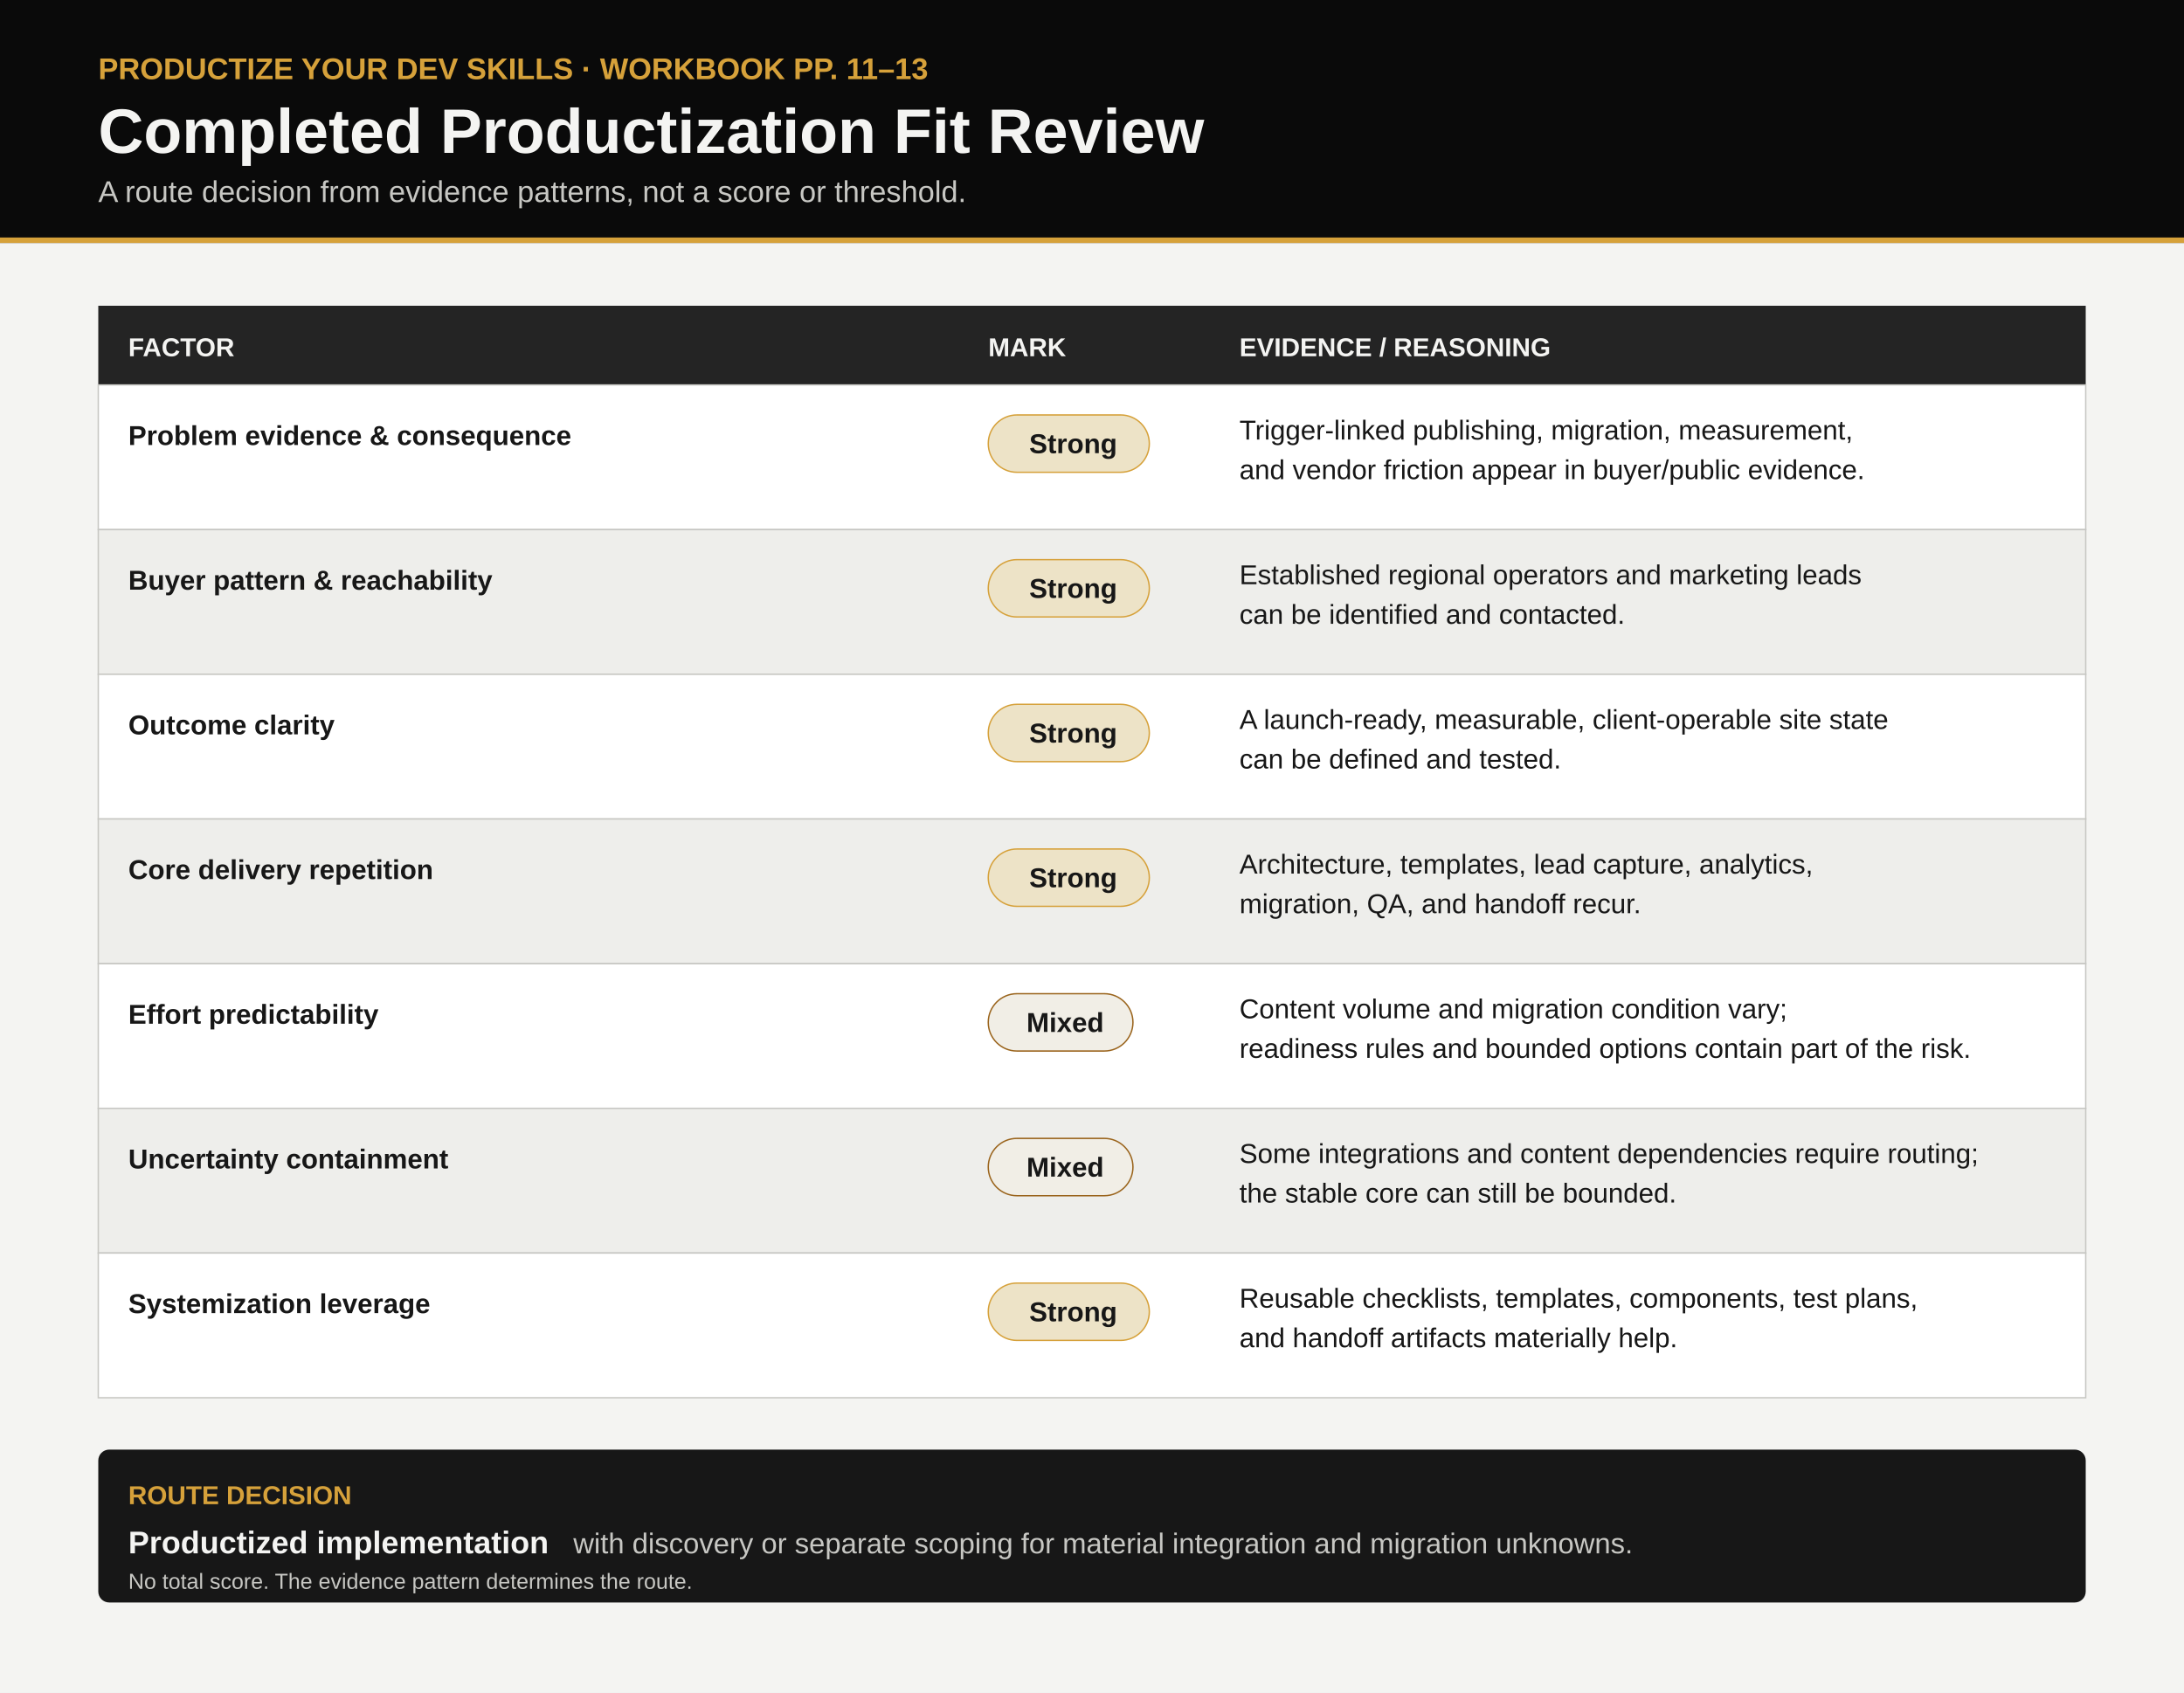
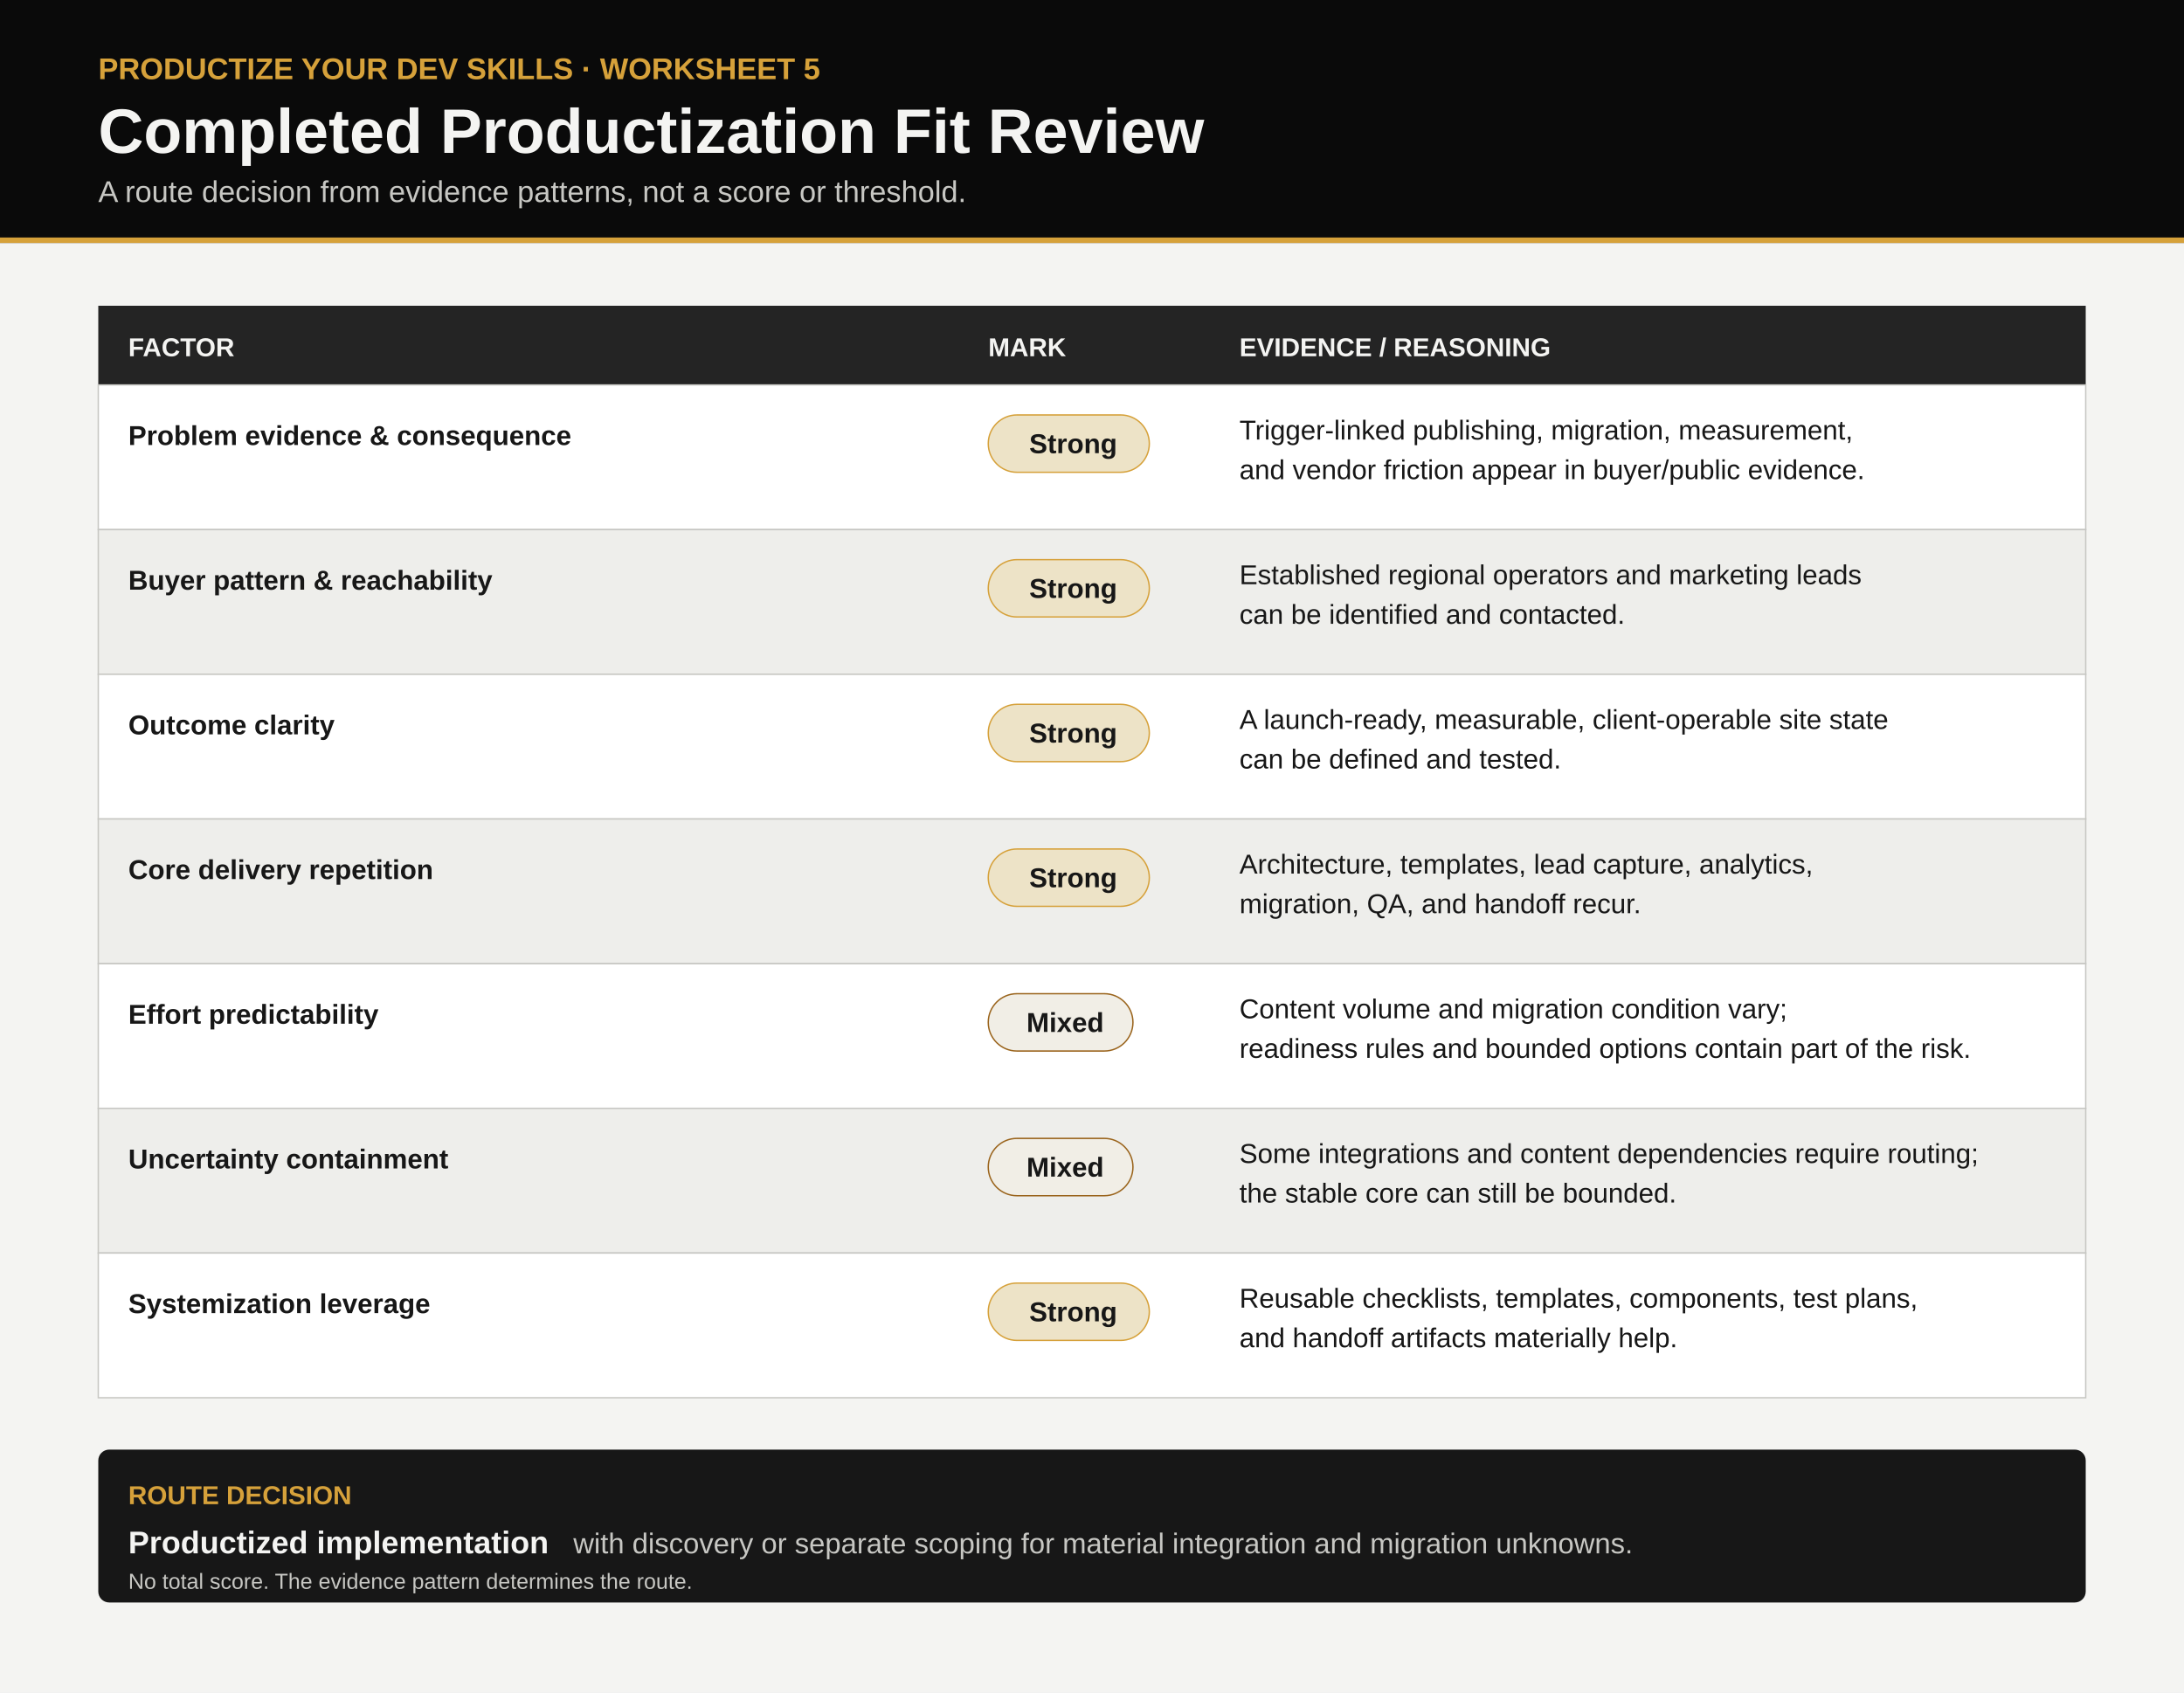
<svg xmlns="http://www.w3.org/2000/svg" width="1600" height="1240" viewBox="0 0 1600 1240" role="img" aria-labelledby="title desc">
  <rect width="1600" height="1240" fill="#f4f4f2" />
  <rect width="1600" height="178" fill="#0a0a0a" />
  <rect y="174" width="1600" height="4" fill="#d6a13a" />
-   <text x="72" y="58" font-family="Arial,sans-serif" font-size="22" font-weight="700" fill="#d6a13a">PRODUCTIZE YOUR DEV SKILLS · WORKBOOK PP. 11–13</text>
+   <text x="72" y="58" font-family="Arial,sans-serif" font-size="22" font-weight="700" fill="#d6a13a">PRODUCTIZE YOUR DEV SKILLS · WORKSHEET 5</text>
  <text x="72" y="112" font-family="Arial,sans-serif" font-size="46" font-weight="700" fill="#f4f4f2">Completed Productization Fit Review</text>
  <text x="72" y="148" font-family="Arial,sans-serif" font-size="22" fill="#c7c7c3">A route decision from evidence patterns, not a score or threshold.</text>
  <g font-family="Arial,sans-serif">
    <rect x="72" y="224" width="1456" height="58" fill="#242424" />
    <text x="94" y="261" font-size="19" font-weight="700" fill="#f4f4f2">FACTOR</text>
    <text x="724" y="261" font-size="19" font-weight="700" fill="#f4f4f2">MARK</text>
    <text x="908" y="261" font-size="19" font-weight="700" fill="#f4f4f2">EVIDENCE / REASONING</text>
    <g font-size="20" fill="#171717">
      <rect x="72" y="282" width="1456" height="106" fill="#ffffff" stroke="#c7c7c3" />
      <text x="94" y="326" font-weight="700">Problem evidence &amp; consequence</text>
      <rect x="724" y="304" width="118" height="42" rx="21" fill="#ede3c7" stroke="#d6a13a" />
      <text x="754" y="332" font-weight="700">Strong</text>
      <text x="908" y="322">Trigger-linked publishing, migration, measurement,</text>
      <text x="908" y="351">and vendor friction appear in buyer/public evidence.</text>
      <rect x="72" y="388" width="1456" height="106" fill="#eeeeeb" stroke="#c7c7c3" />
      <text x="94" y="432" font-weight="700">Buyer pattern &amp; reachability</text>
      <rect x="724" y="410" width="118" height="42" rx="21" fill="#ede3c7" stroke="#d6a13a" />
      <text x="754" y="438" font-weight="700">Strong</text>
      <text x="908" y="428">Established regional operators and marketing leads</text>
      <text x="908" y="457">can be identified and contacted.</text>
      <rect x="72" y="494" width="1456" height="106" fill="#ffffff" stroke="#c7c7c3" />
      <text x="94" y="538" font-weight="700">Outcome clarity</text>
      <rect x="724" y="516" width="118" height="42" rx="21" fill="#ede3c7" stroke="#d6a13a" />
      <text x="754" y="544" font-weight="700">Strong</text>
      <text x="908" y="534">A launch-ready, measurable, client-operable site state</text>
      <text x="908" y="563">can be defined and tested.</text>
      <rect x="72" y="600" width="1456" height="106" fill="#eeeeeb" stroke="#c7c7c3" />
      <text x="94" y="644" font-weight="700">Core delivery repetition</text>
      <rect x="724" y="622" width="118" height="42" rx="21" fill="#ede3c7" stroke="#d6a13a" />
      <text x="754" y="650" font-weight="700">Strong</text>
      <text x="908" y="640">Architecture, templates, lead capture, analytics,</text>
      <text x="908" y="669">migration, QA, and handoff recur.</text>
      <rect x="72" y="706" width="1456" height="106" fill="#ffffff" stroke="#c7c7c3" />
      <text x="94" y="750" font-weight="700">Effort predictability</text>
      <rect x="724" y="728" width="106" height="42" rx="21" fill="#f1eee6" stroke="#9a641c" />
      <text x="752" y="756" font-weight="700">Mixed</text>
      <text x="908" y="746">Content volume and migration condition vary;</text>
      <text x="908" y="775">readiness rules and bounded options contain part of the risk.</text>
      <rect x="72" y="812" width="1456" height="106" fill="#eeeeeb" stroke="#c7c7c3" />
      <text x="94" y="856" font-weight="700">Uncertainty containment</text>
      <rect x="724" y="834" width="106" height="42" rx="21" fill="#f1eee6" stroke="#9a641c" />
      <text x="752" y="862" font-weight="700">Mixed</text>
      <text x="908" y="852">Some integrations and content dependencies require routing;</text>
      <text x="908" y="881">the stable core can still be bounded.</text>
      <rect x="72" y="918" width="1456" height="106" fill="#ffffff" stroke="#c7c7c3" />
      <text x="94" y="962" font-weight="700">Systemization leverage</text>
      <rect x="724" y="940" width="118" height="42" rx="21" fill="#ede3c7" stroke="#d6a13a" />
      <text x="754" y="968" font-weight="700">Strong</text>
      <text x="908" y="958">Reusable checklists, templates, components, test plans,</text>
      <text x="908" y="987">and handoff artifacts materially help.</text>
    </g>
    <rect x="72" y="1062" width="1456" height="112" rx="8" fill="#171717" />
    <text x="94" y="1102" font-size="19" font-weight="700" fill="#d6a13a">ROUTE DECISION</text>
    <text x="94" y="1138" font-size="23" font-weight="700" fill="#f4f4f2">Productized implementation</text>
    <text x="420" y="1138" font-size="21" fill="#c7c7c3">with discovery or separate scoping for material integration and migration unknowns.</text>
    <text x="94" y="1164" font-size="16" fill="#c7c7c3">No total score. The evidence pattern determines the route.</text>
  </g>
</svg>
